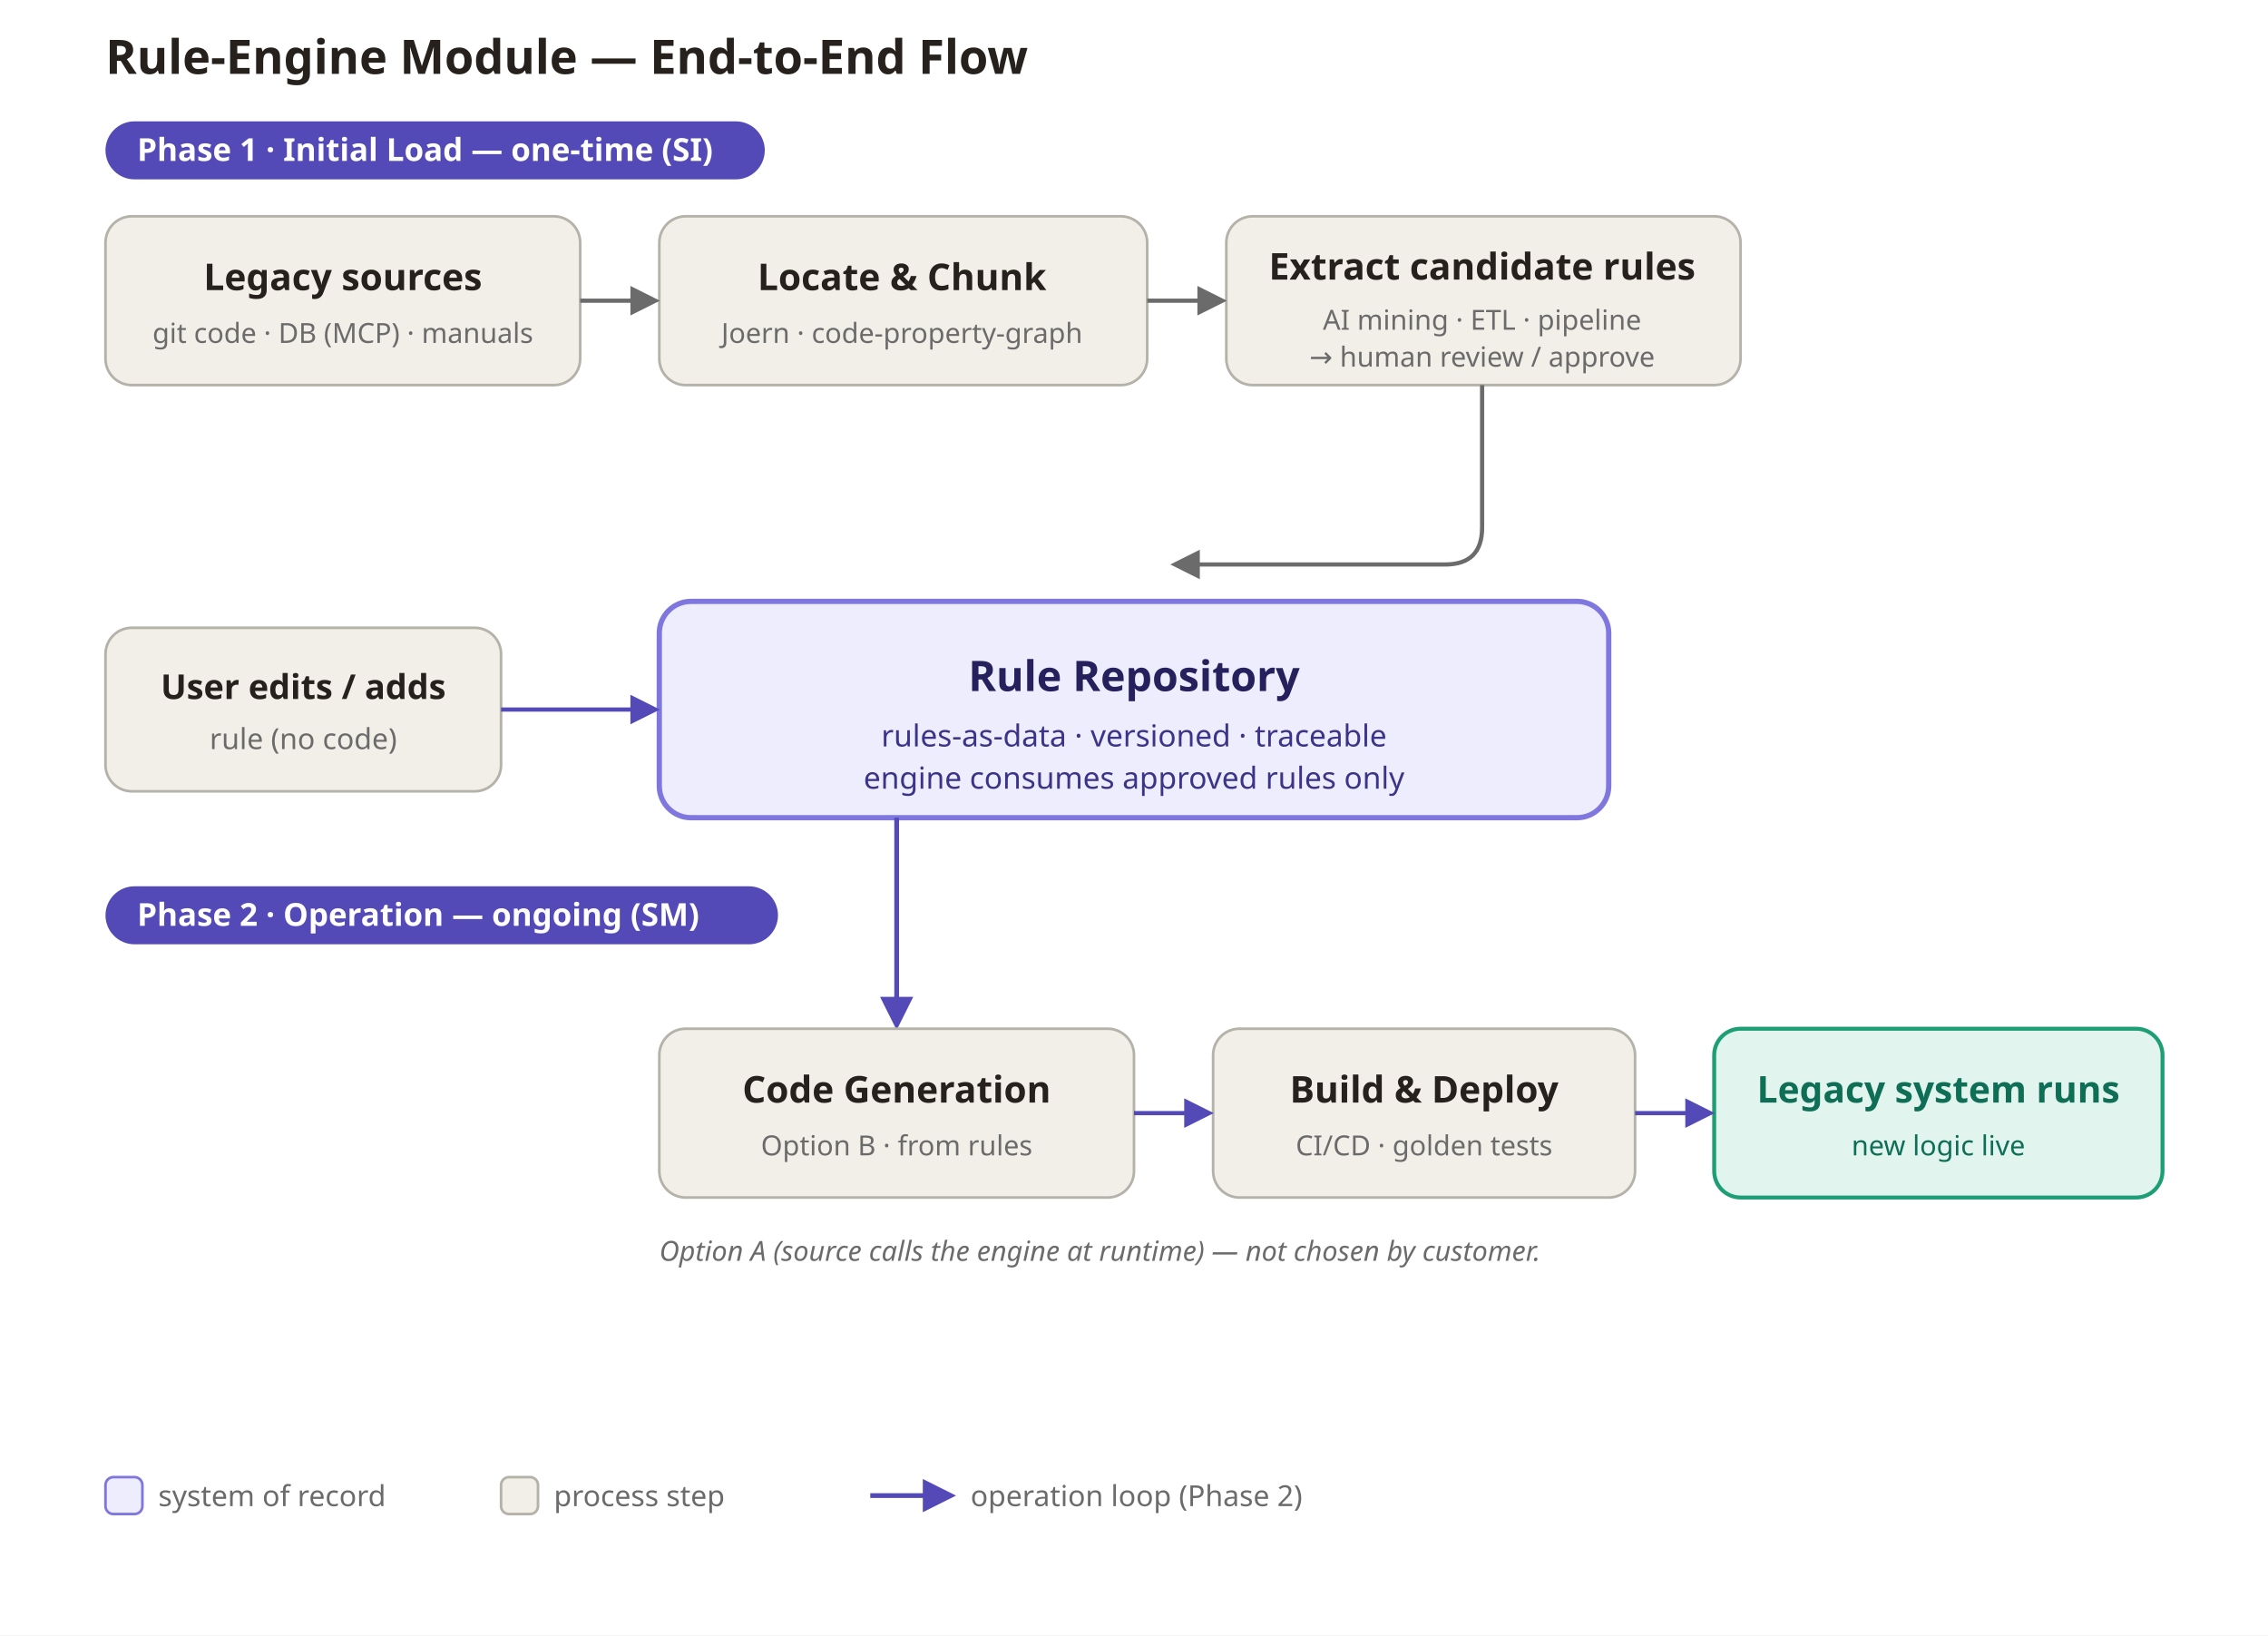
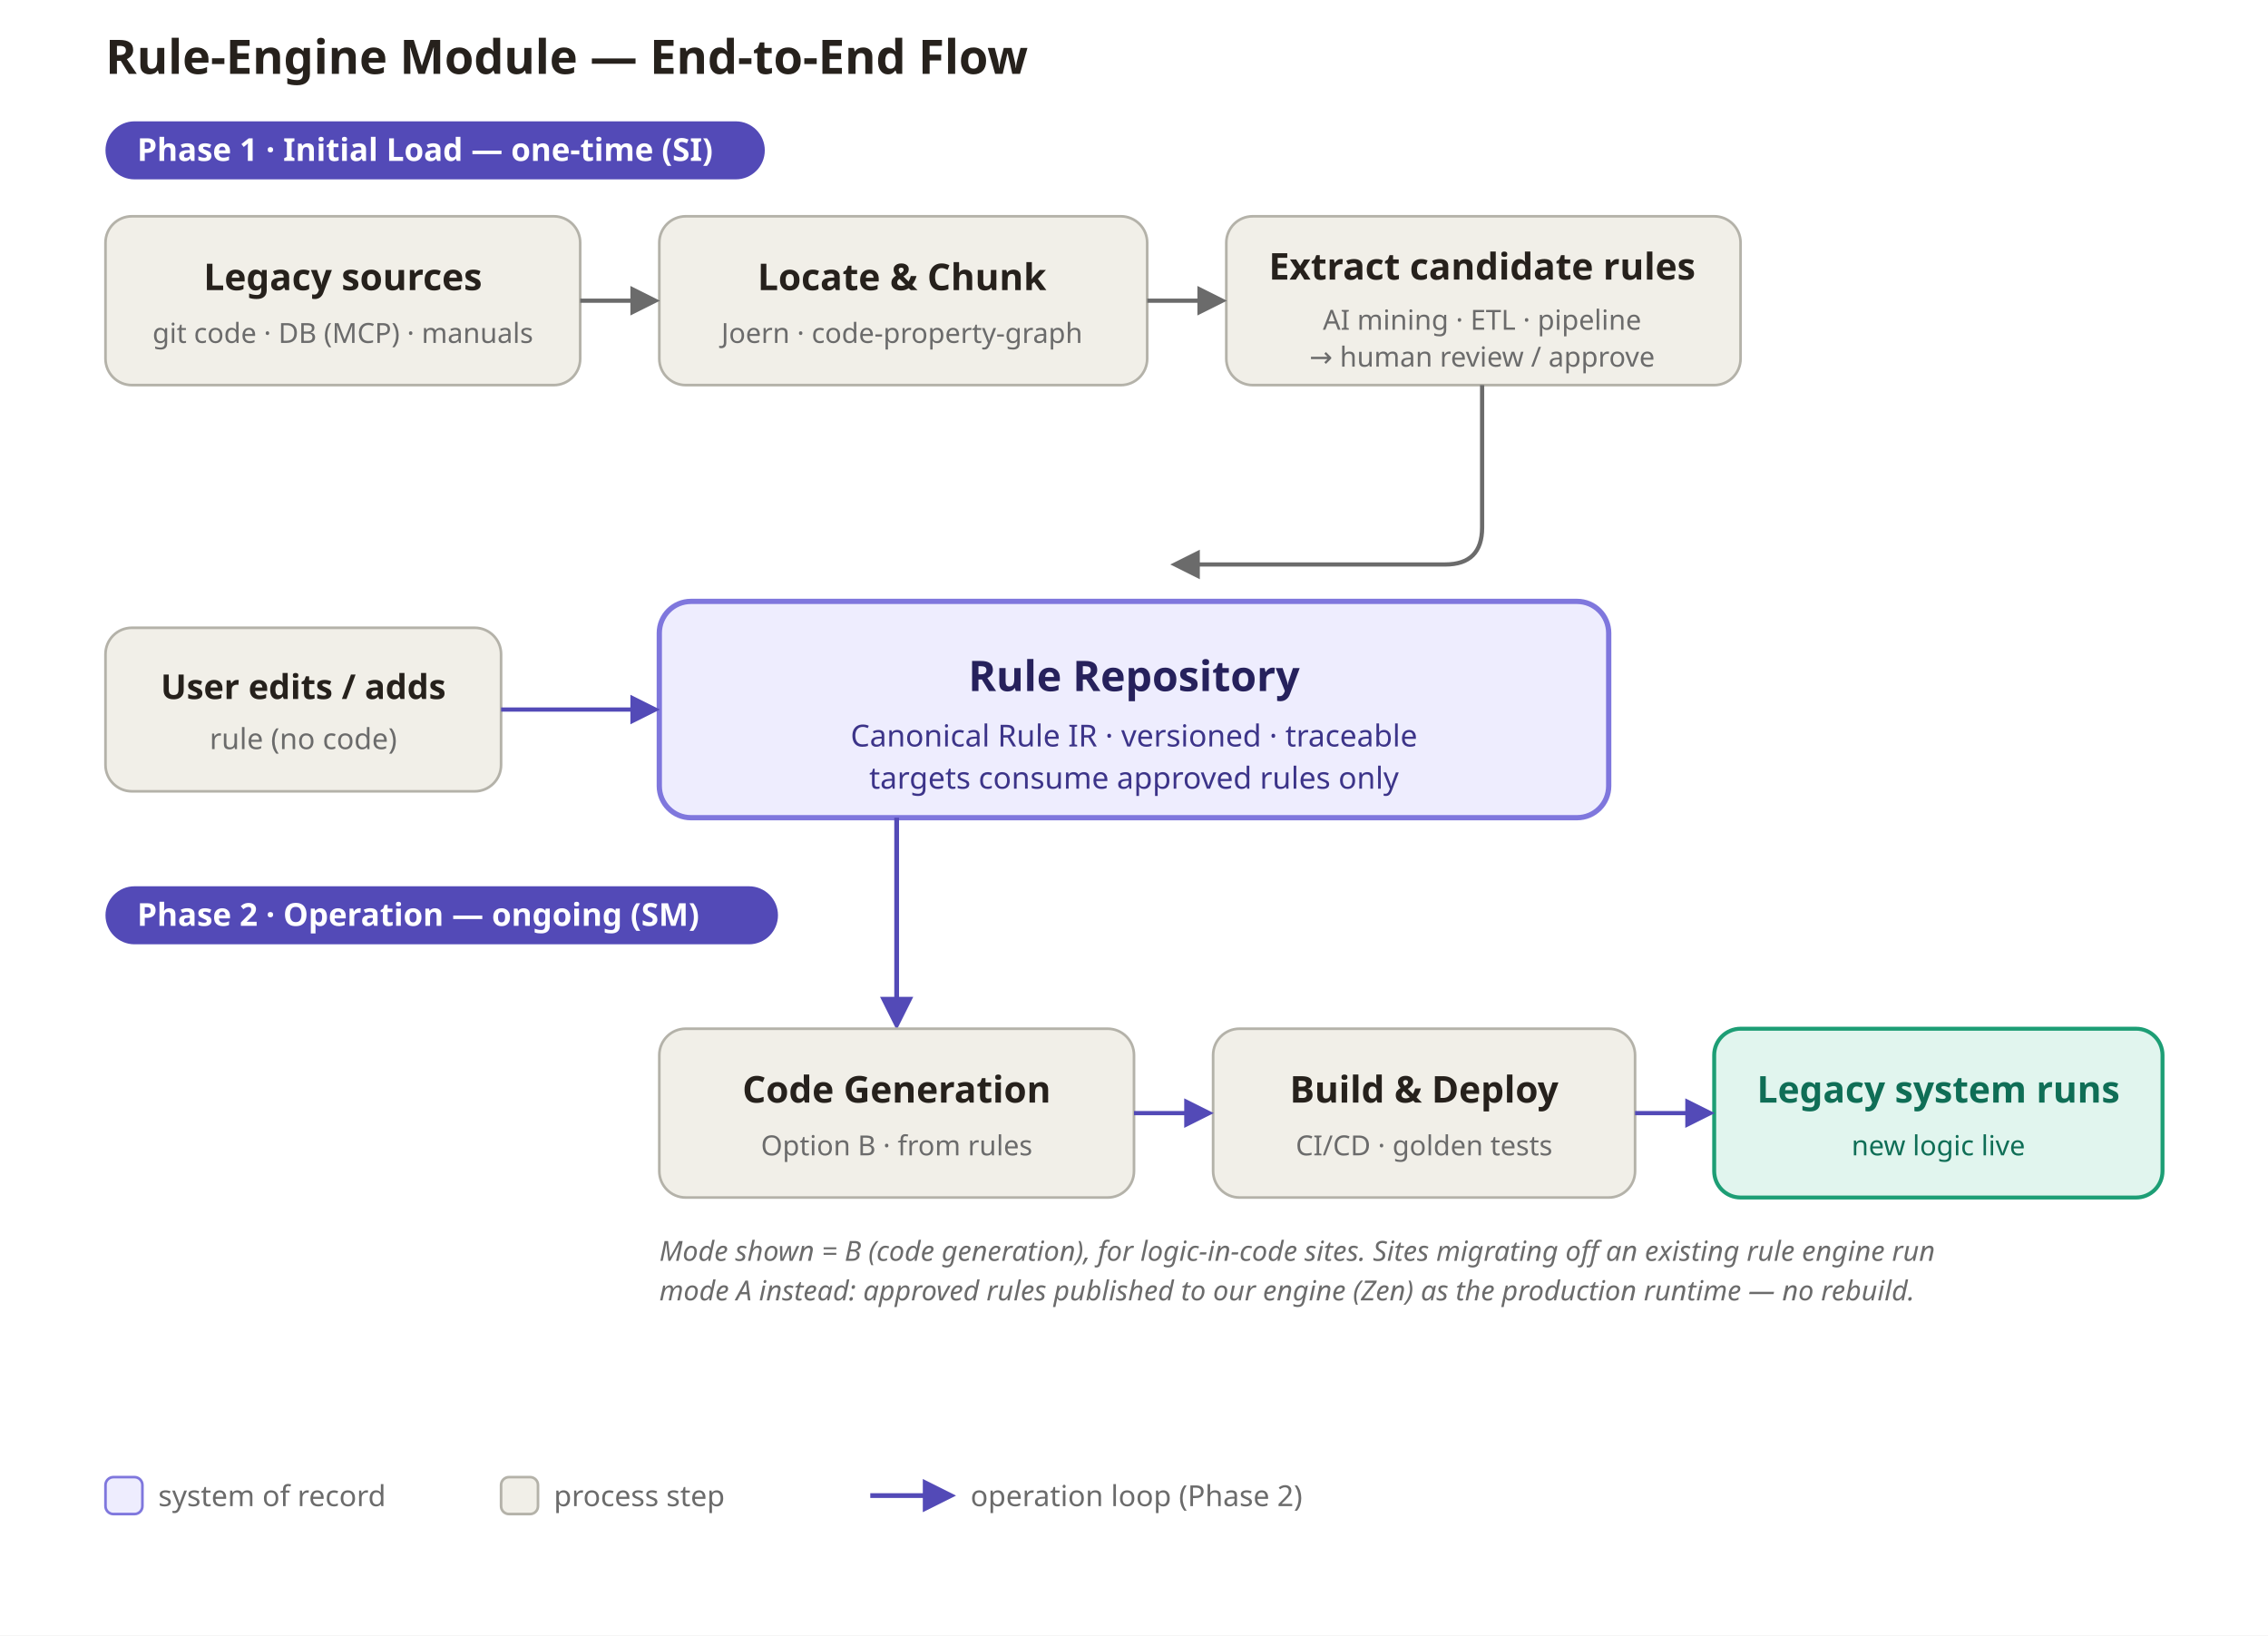
<svg xmlns="http://www.w3.org/2000/svg" viewBox="0 0 860 620" font-family="ui-sans-serif, system-ui, 'Segoe UI', sans-serif">
  <rect x="0" y="0" width="860" height="620" fill="#ffffff" />
  <defs>
    <marker id="ah" viewBox="0 0 10 10" refX="8" refY="5" markerWidth="7" markerHeight="7" orient="auto-start-reverse">
      <path d="M0,0 L10,5 L0,10 z" fill="#6b6b6b" />
    </marker>
    <marker id="ahp" viewBox="0 0 10 10" refX="8" refY="5" markerWidth="7" markerHeight="7" orient="auto-start-reverse">
      <path d="M0,0 L10,5 L0,10 z" fill="#534AB7" />
    </marker>
  </defs>
  <text x="40" y="28" font-size="18" font-weight="700" fill="#26211C">Rule-Engine Module — End-to-End Flow</text>
  <rect x="40" y="46" width="250" height="22" rx="11" fill="#534AB7" />
  <text x="52" y="61" font-size="12" font-weight="600" fill="#ffffff">Phase 1 · Initial Load — one-time (SI)</text>
  <rect x="40" y="82" width="180" height="64" rx="10" fill="#F1EFE8" stroke="#B4B2A9" />
  <text x="130" y="110" text-anchor="middle" font-size="14" font-weight="600" fill="#26211C">Legacy sources</text>
  <text x="130" y="130" text-anchor="middle" font-size="10.5" fill="#6b6b6b">git code · DB (MCP) · manuals</text>
  <rect x="250" y="82" width="185" height="64" rx="10" fill="#F1EFE8" stroke="#B4B2A9" />
  <text x="342" y="110" text-anchor="middle" font-size="14" font-weight="600" fill="#26211C">Locate &amp; Chunk</text>
  <text x="342" y="130" text-anchor="middle" font-size="10.5" fill="#6b6b6b">Joern · code-property-graph</text>
  <rect x="465" y="82" width="195" height="64" rx="10" fill="#F1EFE8" stroke="#B4B2A9" />
  <text x="562" y="106" text-anchor="middle" font-size="14" font-weight="600" fill="#26211C">Extract candidate rules</text>
  <text x="562" y="125" text-anchor="middle" font-size="10.5" fill="#6b6b6b">AI mining · ETL · pipeline</text>
  <text x="562" y="139" text-anchor="middle" font-size="10.5" fill="#6b6b6b">→ human review / approve</text>
  <line x1="220" y1="114" x2="248" y2="114" stroke="#6b6b6b" stroke-width="1.6" marker-end="url(#ah)" />
  <line x1="435" y1="114" x2="463" y2="114" stroke="#6b6b6b" stroke-width="1.6" marker-end="url(#ah)" />
  <path d="M562,146 L562,200 Q562,214 548,214 L446,214" fill="none" stroke="#6b6b6b" stroke-width="1.6" marker-end="url(#ah)" />
  <rect x="250" y="228" width="360" height="82" rx="12" fill="#EEEDFE" stroke="#7F77DD" stroke-width="2" />
  <text x="430" y="262" text-anchor="middle" font-size="16" font-weight="700" fill="#26215C">Rule Repository</text>
-   <text x="430" y="283" text-anchor="middle" font-size="11.5" fill="#3C3489">rules-as-data · versioned · traceable</text>
-   <text x="430" y="299" text-anchor="middle" font-size="11.5" fill="#3C3489">engine consumes approved rules only</text>
+   <text x="430" y="283" text-anchor="middle" font-size="11.5" fill="#3C3489">Canonical Rule IR · versioned · traceable</text>
+   <text x="430" y="299" text-anchor="middle" font-size="11.5" fill="#3C3489">targets consume approved rules only</text>
  <rect x="40" y="336" width="255" height="22" rx="11" fill="#534AB7" />
  <text x="52" y="351" font-size="12" font-weight="600" fill="#ffffff">Phase 2 · Operation — ongoing (SM)</text>
  <rect x="40" y="238" width="150" height="62" rx="10" fill="#F1EFE8" stroke="#B4B2A9" />
  <text x="115" y="265" text-anchor="middle" font-size="13" font-weight="600" fill="#26211C">User edits / adds</text>
  <text x="115" y="284" text-anchor="middle" font-size="11" fill="#6b6b6b">rule (no code)</text>
  <line x1="190" y1="269" x2="248" y2="269" stroke="#534AB7" stroke-width="1.6" marker-end="url(#ahp)" />
  <path d="M340,310 L340,388" fill="none" stroke="#534AB7" stroke-width="1.8" marker-end="url(#ahp)" />
  <rect x="250" y="390" width="180" height="64" rx="10" fill="#F1EFE8" stroke="#B4B2A9" />
  <text x="340" y="418" text-anchor="middle" font-size="14" font-weight="600" fill="#26211C">Code Generation</text>
  <text x="340" y="438" text-anchor="middle" font-size="10.5" fill="#6b6b6b">Option B · from rules</text>
  <rect x="460" y="390" width="160" height="64" rx="10" fill="#F1EFE8" stroke="#B4B2A9" />
  <text x="540" y="418" text-anchor="middle" font-size="14" font-weight="600" fill="#26211C">Build &amp; Deploy</text>
  <text x="540" y="438" text-anchor="middle" font-size="10.5" fill="#6b6b6b">CI/CD · golden tests</text>
  <rect x="650" y="390" width="170" height="64" rx="10" fill="#E1F5EE" stroke="#1D9E75" stroke-width="1.5" />
  <text x="735" y="418" text-anchor="middle" font-size="14" font-weight="600" fill="#0F6E56">Legacy system runs</text>
  <text x="735" y="438" text-anchor="middle" font-size="10.5" fill="#0F6E56">new logic live</text>
  <line x1="430" y1="422" x2="458" y2="422" stroke="#534AB7" stroke-width="1.6" marker-end="url(#ahp)" />
  <line x1="620" y1="422" x2="648" y2="422" stroke="#534AB7" stroke-width="1.6" marker-end="url(#ahp)" />
-   <text x="250" y="478" font-size="10.5" font-style="italic" fill="#6b6b6b">Option A (source calls the engine at runtime) — not chosen by customer.</text>
+   <text x="250" y="478" font-size="10.5" font-style="italic" fill="#6b6b6b">Mode shown = B (code generation), for logic-in-code sites. Sites migrating off an existing rule engine run</text>
+   <text x="250" y="493" font-size="10.5" font-style="italic" fill="#6b6b6b">mode A instead: approved rules published to our engine (Zen) as the production runtime — no rebuild.</text>
  <rect x="40" y="560" width="14" height="14" rx="3" fill="#EEEDFE" stroke="#7F77DD" />
  <text x="60" y="571" font-size="11" fill="#6b6b6b">system of record</text>
  <rect x="190" y="560" width="14" height="14" rx="3" fill="#F1EFE8" stroke="#B4B2A9" />
  <text x="210" y="571" font-size="11" fill="#6b6b6b">process step</text>
  <line x1="330" y1="567" x2="360" y2="567" stroke="#534AB7" stroke-width="1.8" marker-end="url(#ahp)" />
  <text x="368" y="571" font-size="11" fill="#6b6b6b">operation loop (Phase 2)</text>
</svg>
